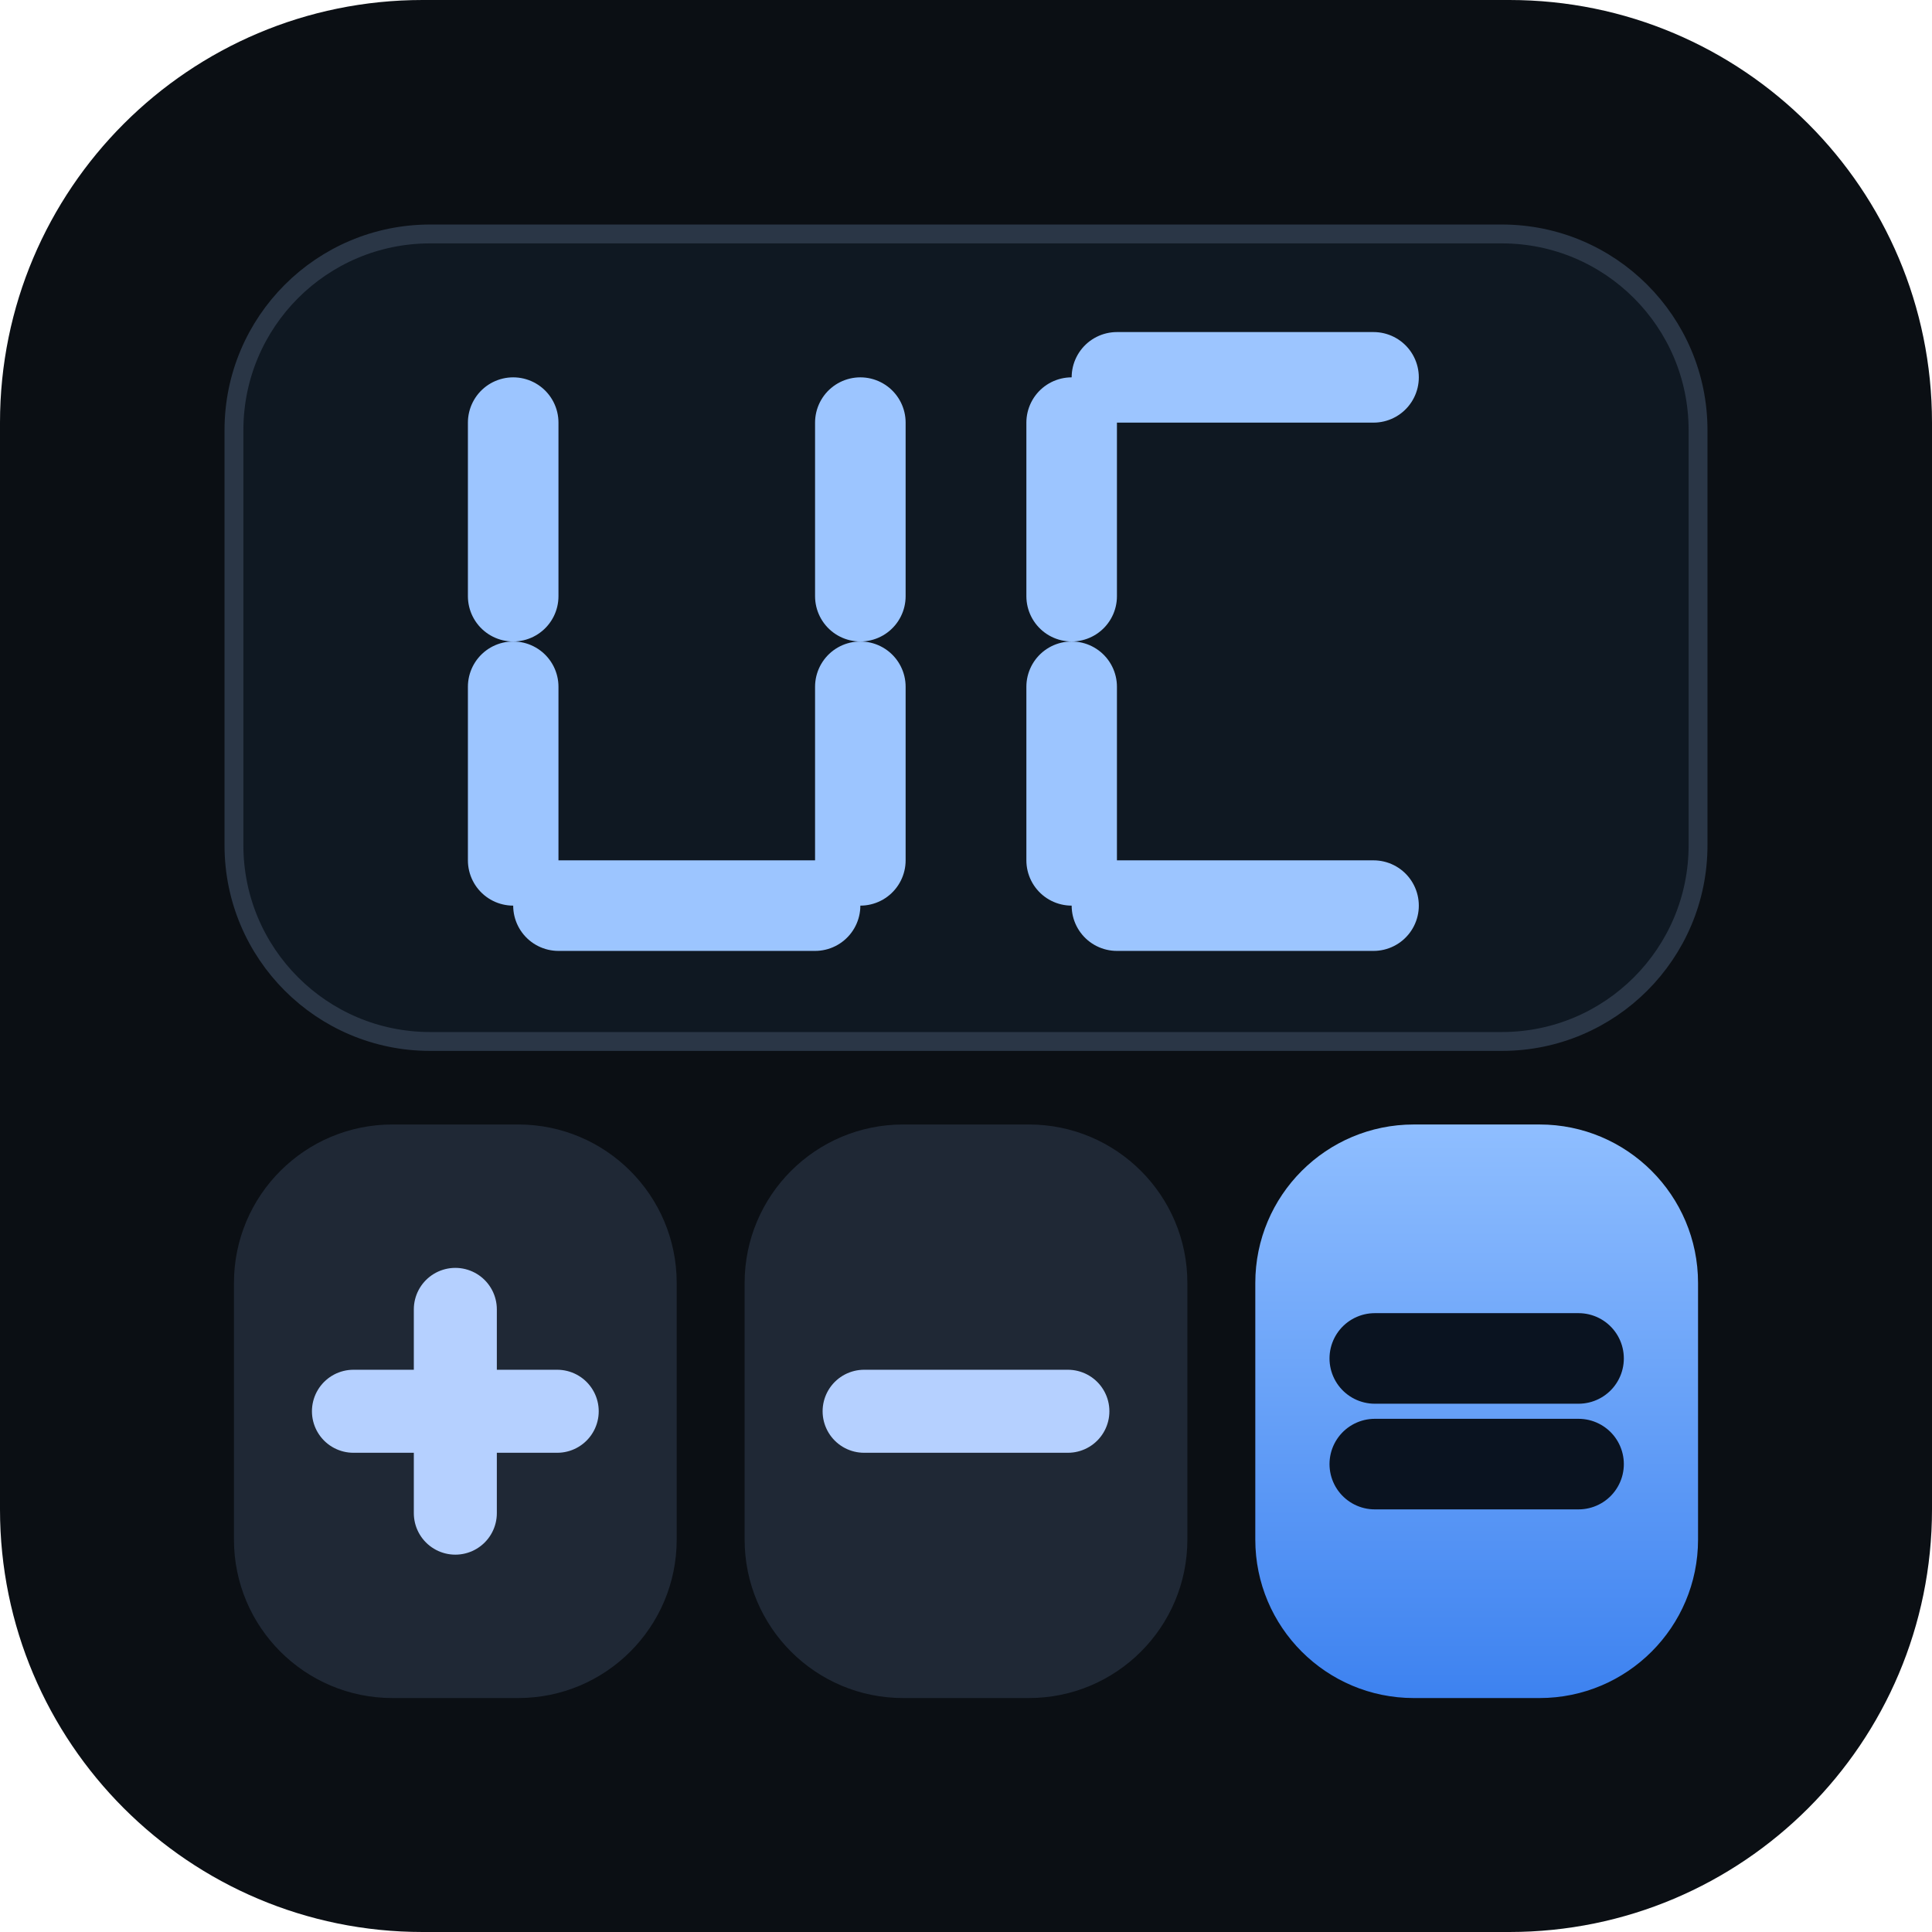
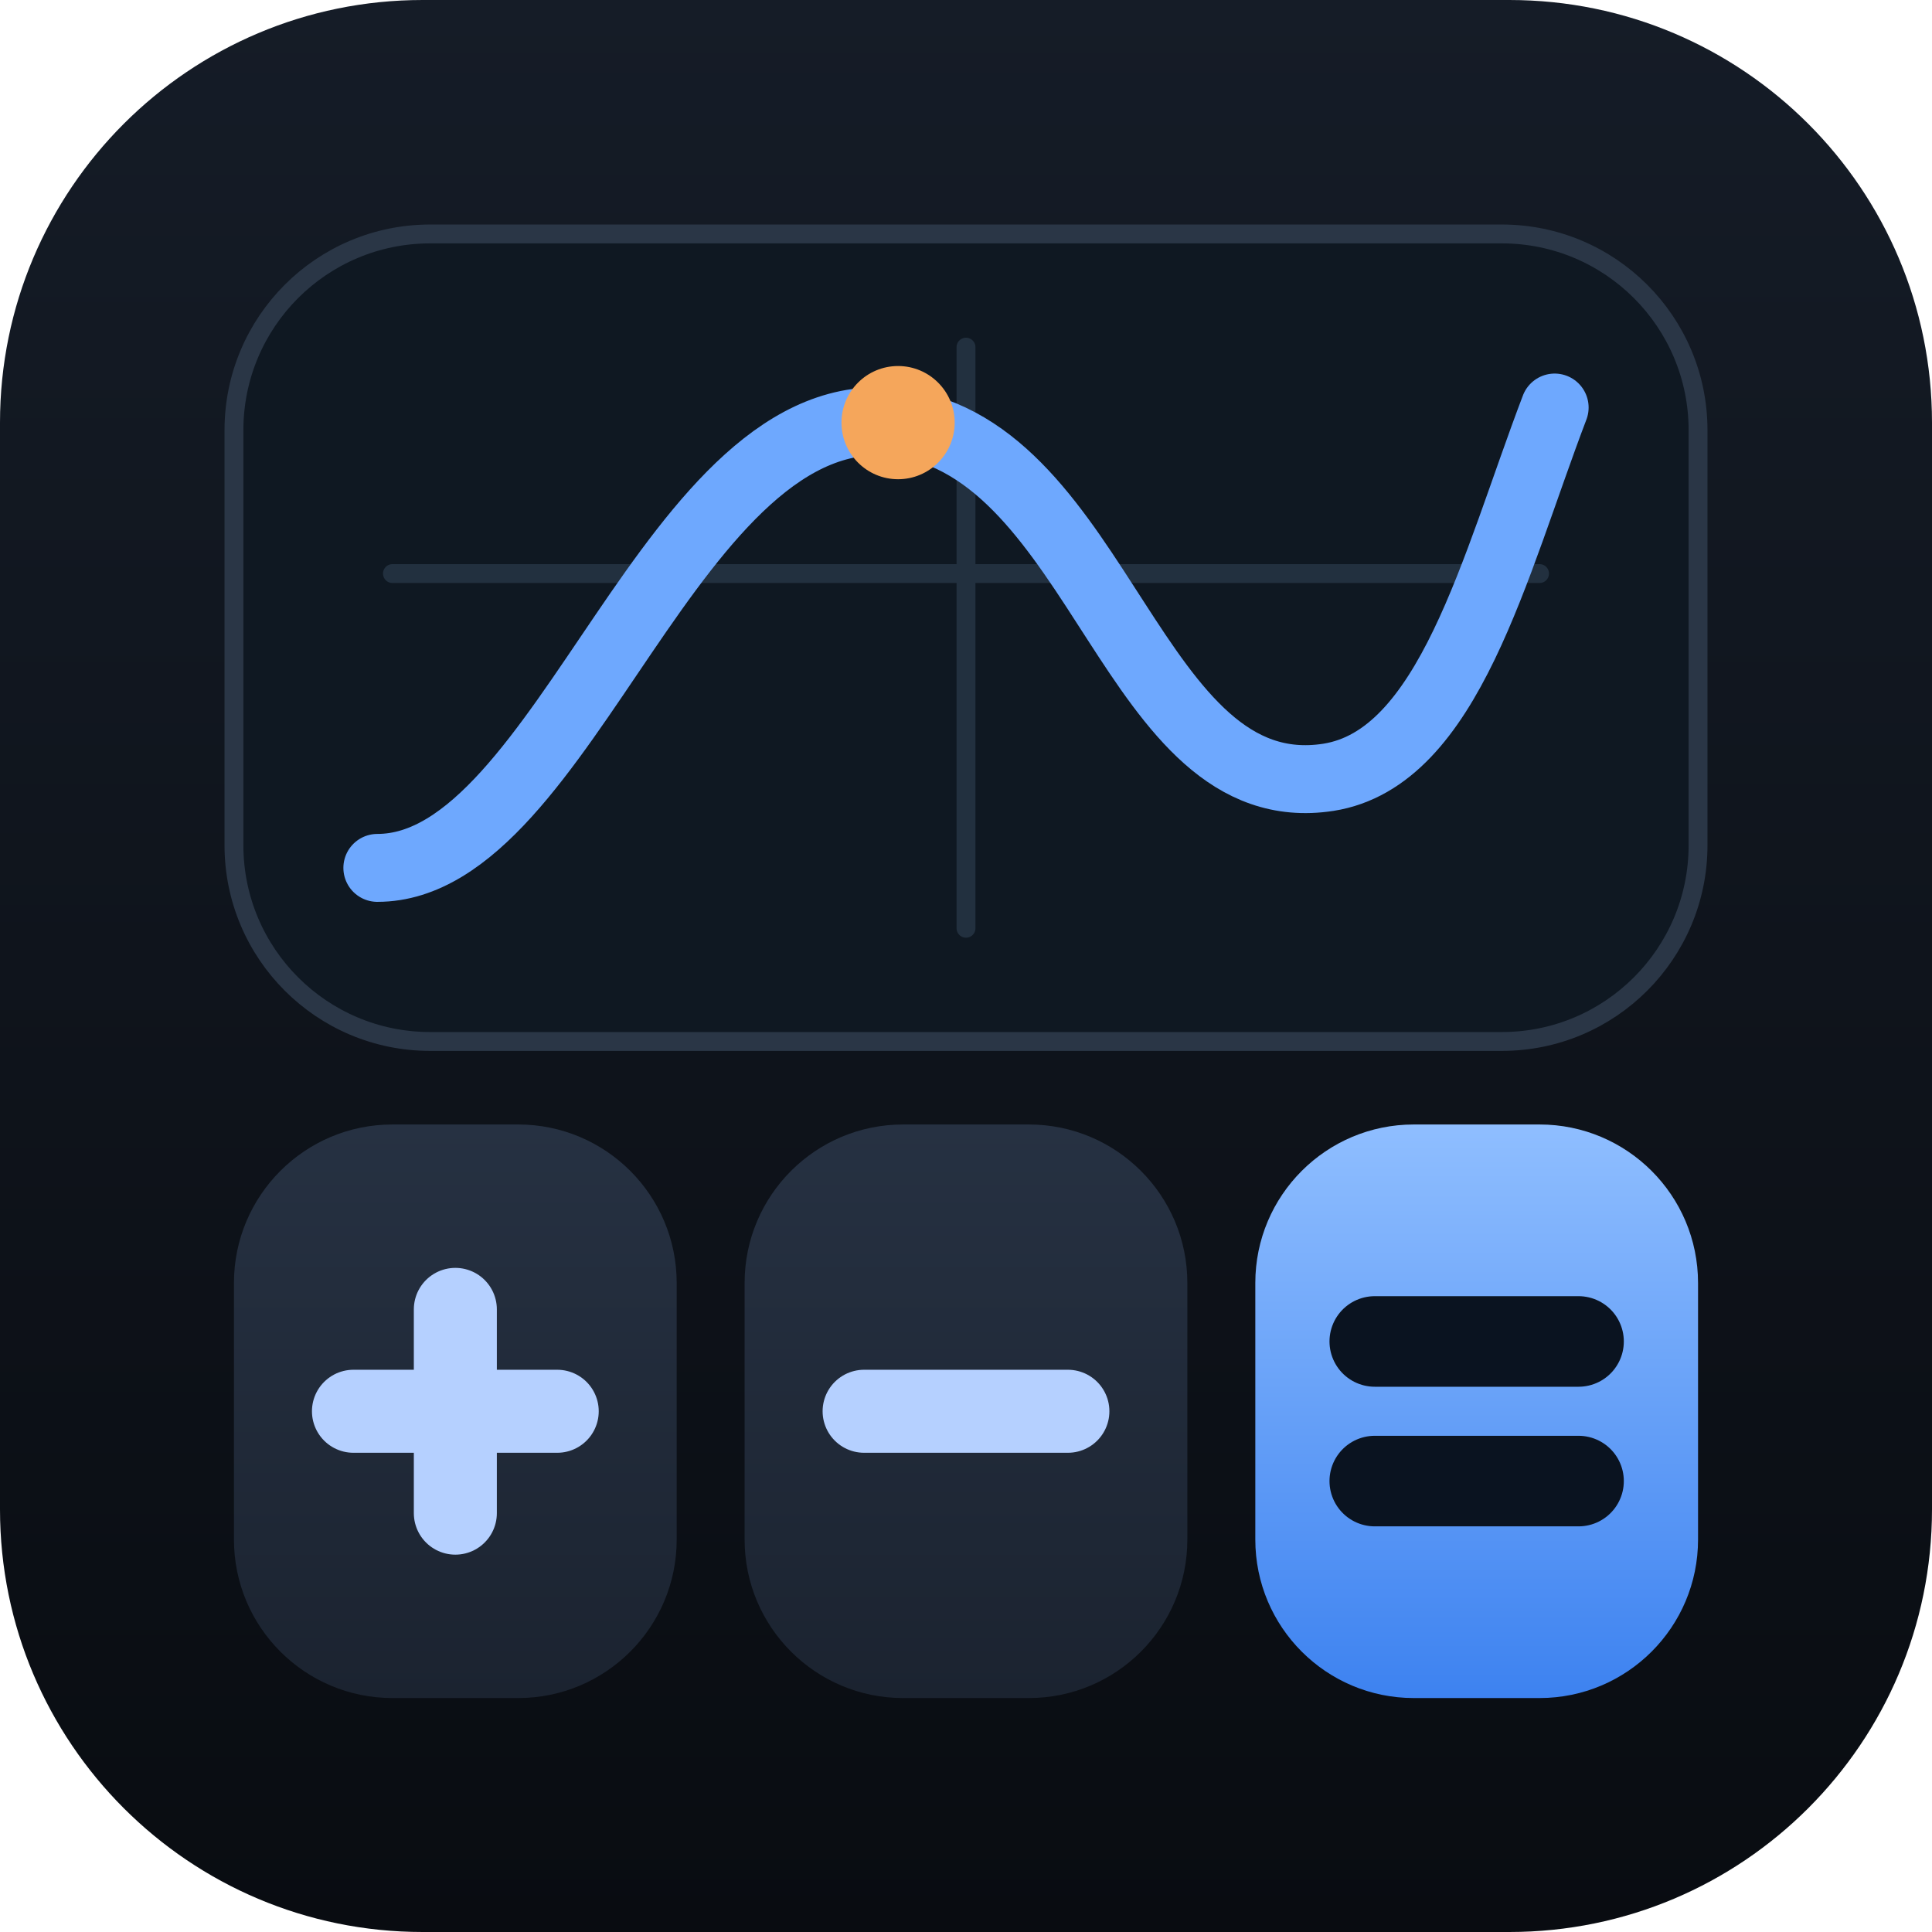
<svg xmlns="http://www.w3.org/2000/svg" viewBox="0 0 512 512">
-   <rect width="512" height="512" rx="112" fill="#0b0f14" />
  <defs>
-     <linearGradient id="ucLit" x1="0" y1="0" x2="0" y2="1">
+     <linearGradient id="bg" x1="0" y1="0" x2="0" y2="1">
+       <stop offset="0" stop-color="#151c27" />
+       <stop offset="1" stop-color="#090c11" />
+     </linearGradient>
+     <linearGradient id="bgl" x1="0" y1="0" x2="0" y2="1">
+       <stop offset="0" stop-color="#ffffff" />
+       <stop offset="1" stop-color="#e9edf3" />
+     </linearGradient>
+     <linearGradient id="k" x1="0" y1="0" x2="0" y2="1">
+       <stop offset="0" stop-color="#263142" />
+       <stop offset="1" stop-color="#1b2330" />
+     </linearGradient>
+     <linearGradient id="kl" x1="0" y1="0" x2="0" y2="1">
+       <stop offset="0" stop-color="#eef1f6" />
+       <stop offset="1" stop-color="#dfe5ee" />
+     </linearGradient>
+     <linearGradient id="lit" x1="0" y1="0" x2="0" y2="1">
      <stop offset="0" stop-color="#8fbeff" />
      <stop offset="1" stop-color="#3d82f0" />
    </linearGradient>
-     <linearGradient id="ucSeg" x1="0" y1="0" x2="0" y2="1">
-       <stop offset="0" stop-color="#a9cdff" />
-       <stop offset="1" stop-color="#6ea8fe" />
-     </linearGradient>
  </defs>
-   <rect x="62" y="62" width="388" height="214" rx="52" fill="#0f1822" />
-   <rect x="62" y="62" width="388" height="214" rx="52" fill="none" stroke="#2a3646" stroke-width="5" />
-   <path d="M228 112L228 158" stroke="#9cc5ff" stroke-width="24" stroke-linecap="round" fill="none" />
-   <path d="M228 182L228 228" stroke="#9cc5ff" stroke-width="24" stroke-linecap="round" fill="none" />
-   <path d="M148 240L216 240" stroke="#9cc5ff" stroke-width="24" stroke-linecap="round" fill="none" />
-   <path d="M136 182L136 228" stroke="#9cc5ff" stroke-width="24" stroke-linecap="round" fill="none" />
-   <path d="M136 112L136 158" stroke="#9cc5ff" stroke-width="24" stroke-linecap="round" fill="none" />
-   <path d="M296 100L364 100" stroke="#9cc5ff" stroke-width="24" stroke-linecap="round" fill="none" />
-   <path d="M296 240L364 240" stroke="#9cc5ff" stroke-width="24" stroke-linecap="round" fill="none" />
-   <path d="M284 182L284 228" stroke="#9cc5ff" stroke-width="24" stroke-linecap="round" fill="none" />
-   <path d="M284 112L284 158" stroke="#9cc5ff" stroke-width="24" stroke-linecap="round" fill="none" />
-   <rect x="62" y="298" width="117.333" height="152" rx="42" fill="#1f2835" />
-   <path d="M93.667 374L147.667 374" stroke="#b5d0ff" stroke-width="22" stroke-linecap="round" fill="none" />
-   <path d="M120.667 347L120.667 401" stroke="#b5d0ff" stroke-width="22" stroke-linecap="round" fill="none" />
-   <rect x="197.333" y="298" width="117.333" height="152" rx="42" fill="#1f2835" />
+   <rect width="512" height="512" rx="112" fill="url(#bg)" />
+   <rect x="62" y="62" width="388" height="214" rx="52" fill="#0f1822" stroke="#2a3646" stroke-width="5" />
+   <path d="M104 152H408M256 92V246" stroke="#22303f" stroke-width="5" stroke-linecap="round" />
+   <path d="M100 230C150 230 178 104 238 112C292 119 300 214 352 206C384 201 396 150 412 108" stroke="#6ea8fe" stroke-width="18" stroke-linecap="round" fill="none" />
+   <circle cx="238" cy="112" r="15" fill="#f5a65b" />
+   <rect x="62" y="298" width="117.33" height="152" rx="42" fill="url(#k)" />
+   <rect x="197.33" y="298" width="117.33" height="152" rx="42" fill="url(#k)" />
+   <rect x="332.67" y="298" width="117.33" height="152" rx="42" fill="url(#lit)" />
+   <path d="M93.67 374L147.67 374" stroke="#b5d0ff" stroke-width="22" stroke-linecap="round" fill="none" />
+   <path d="M120.67 347L120.67 401" stroke="#b5d0ff" stroke-width="22" stroke-linecap="round" fill="none" />
  <path d="M229 374L283 374" stroke="#b5d0ff" stroke-width="22" stroke-linecap="round" fill="none" />
-   <rect x="332.667" y="298" width="117.333" height="152" rx="42" fill="url(#ucLit)" />
-   <path d="M364.333 360L418.333 360" stroke="#0a1320" stroke-width="24" stroke-linecap="round" fill="none" />
-   <path d="M364.333 388L418.333 388" stroke="#0a1320" stroke-width="24" stroke-linecap="round" fill="none" />
+   <path d="M364.33 355.5L418.33 355.5" stroke="#0a1320" stroke-width="24" stroke-linecap="round" fill="none" />
+   <path d="M364.33 392.5L418.33 392.5" stroke="#0a1320" stroke-width="24" stroke-linecap="round" fill="none" />
</svg>
